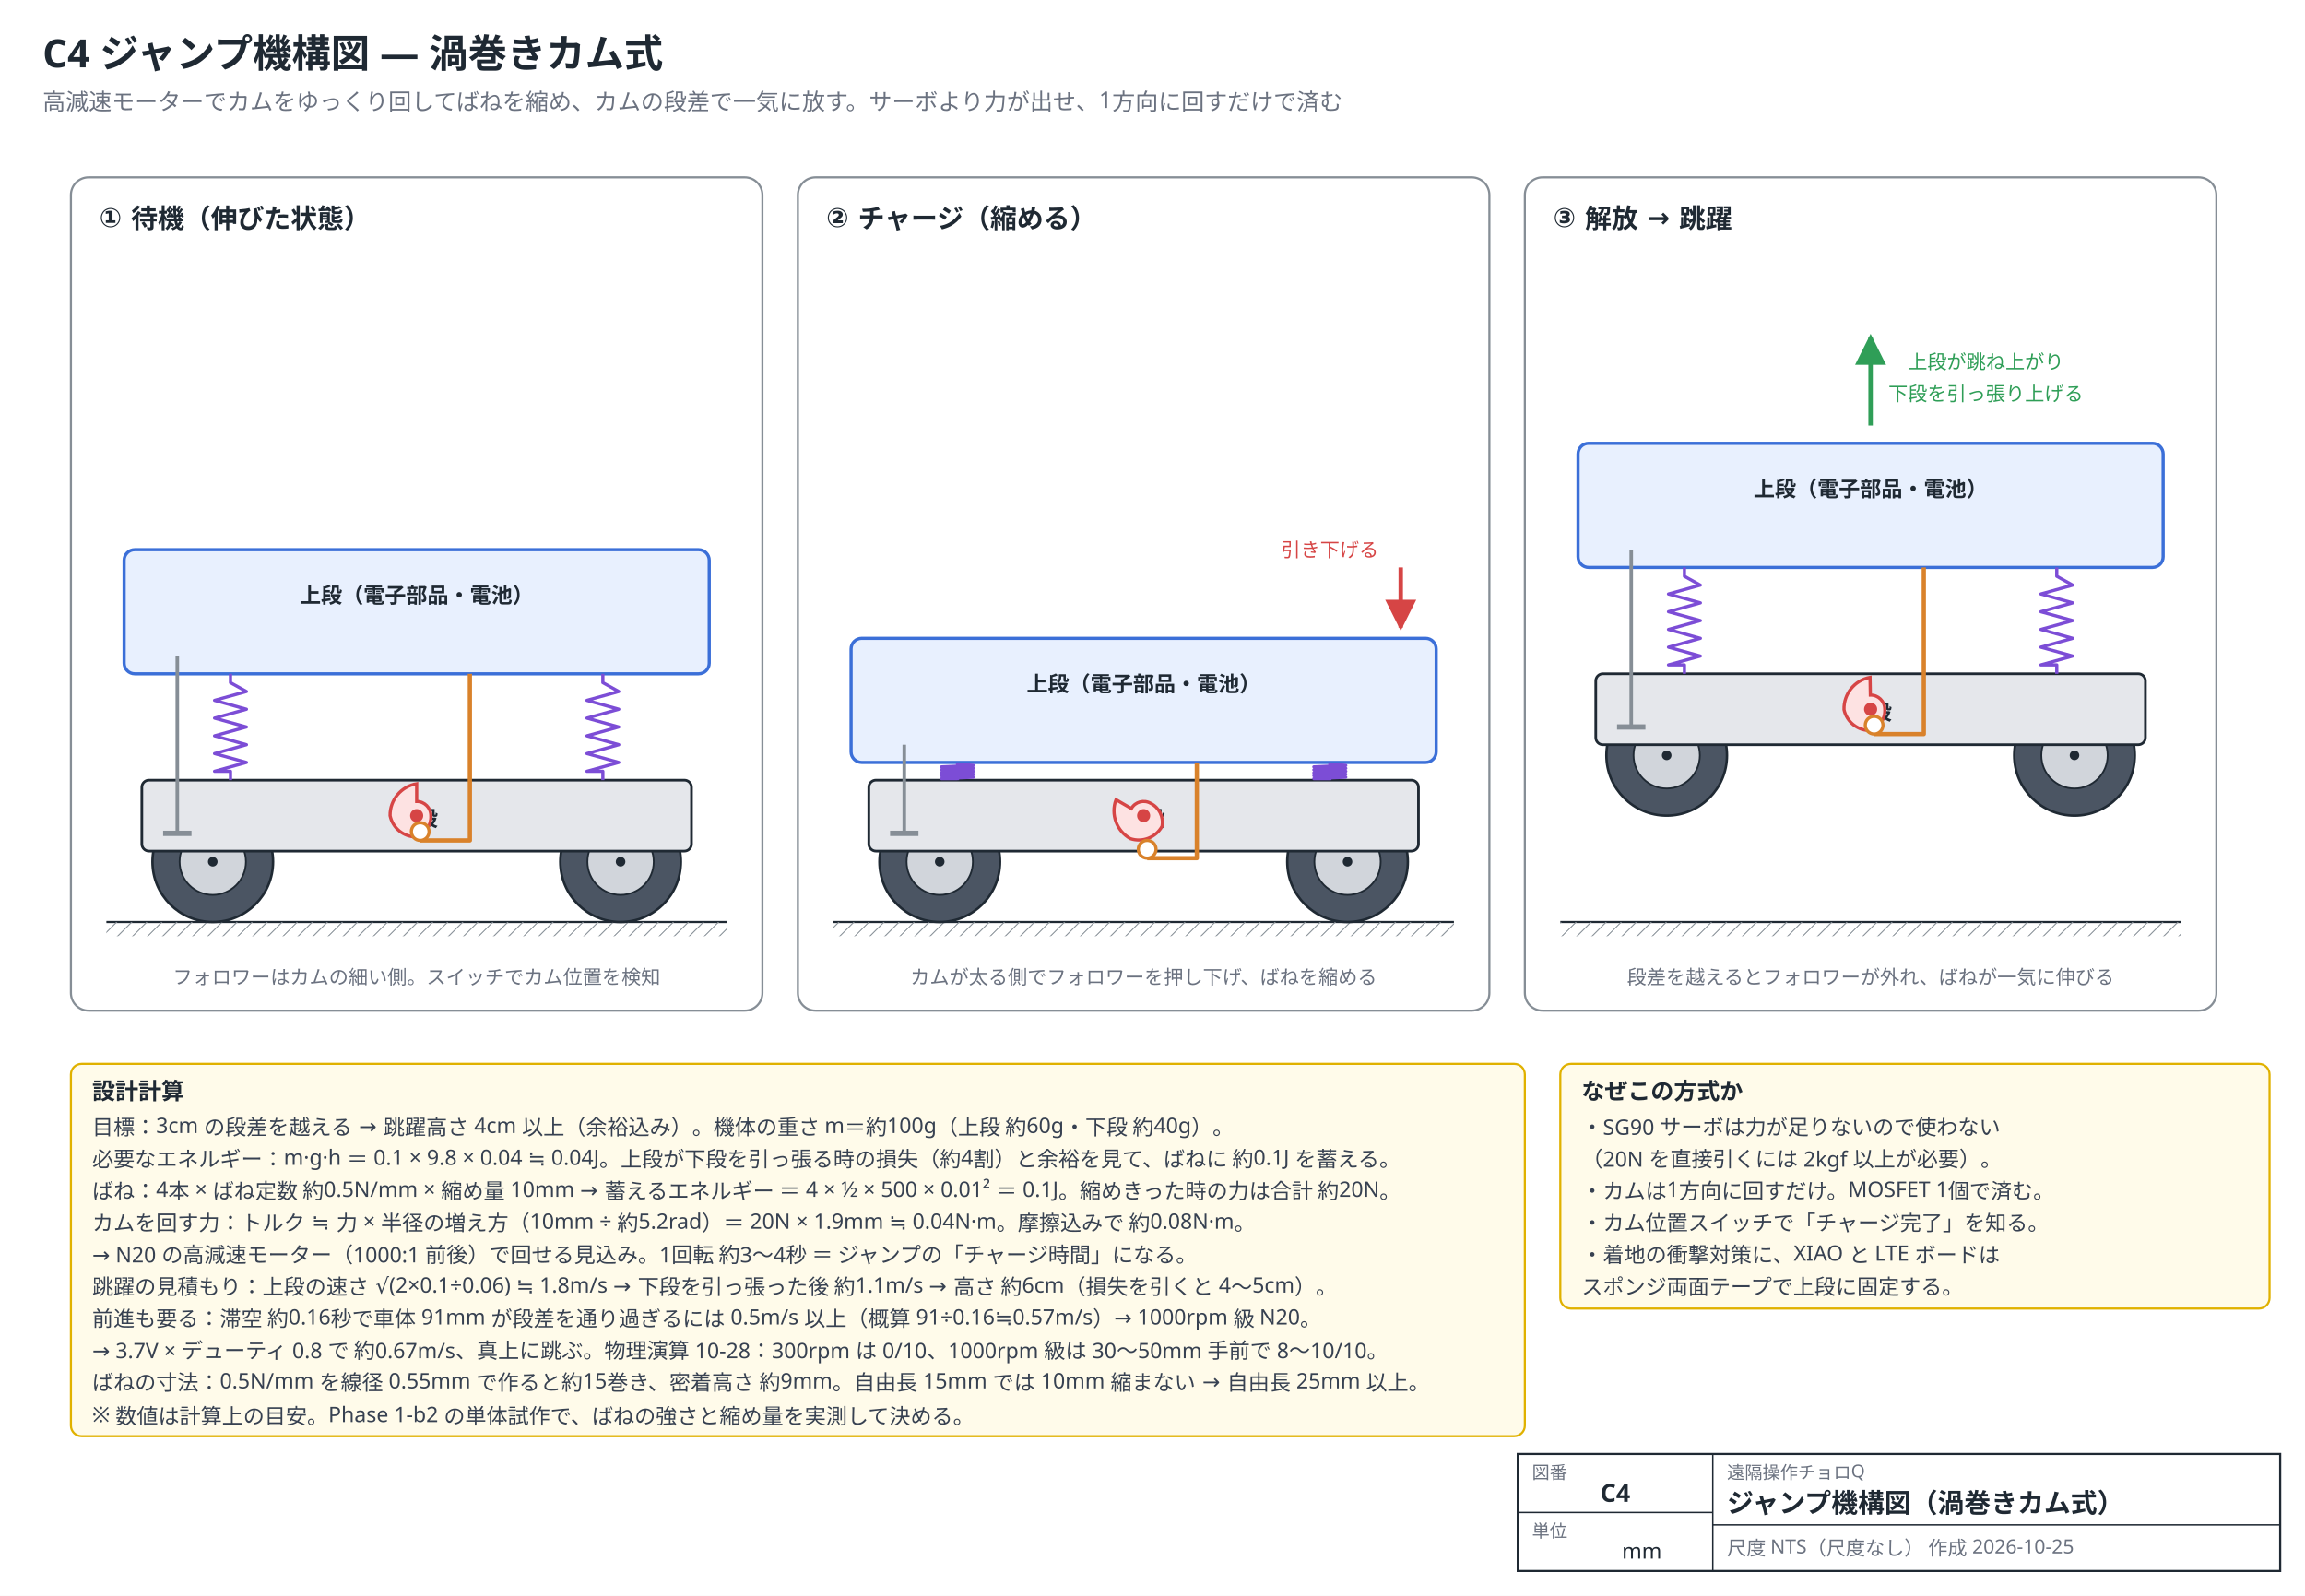
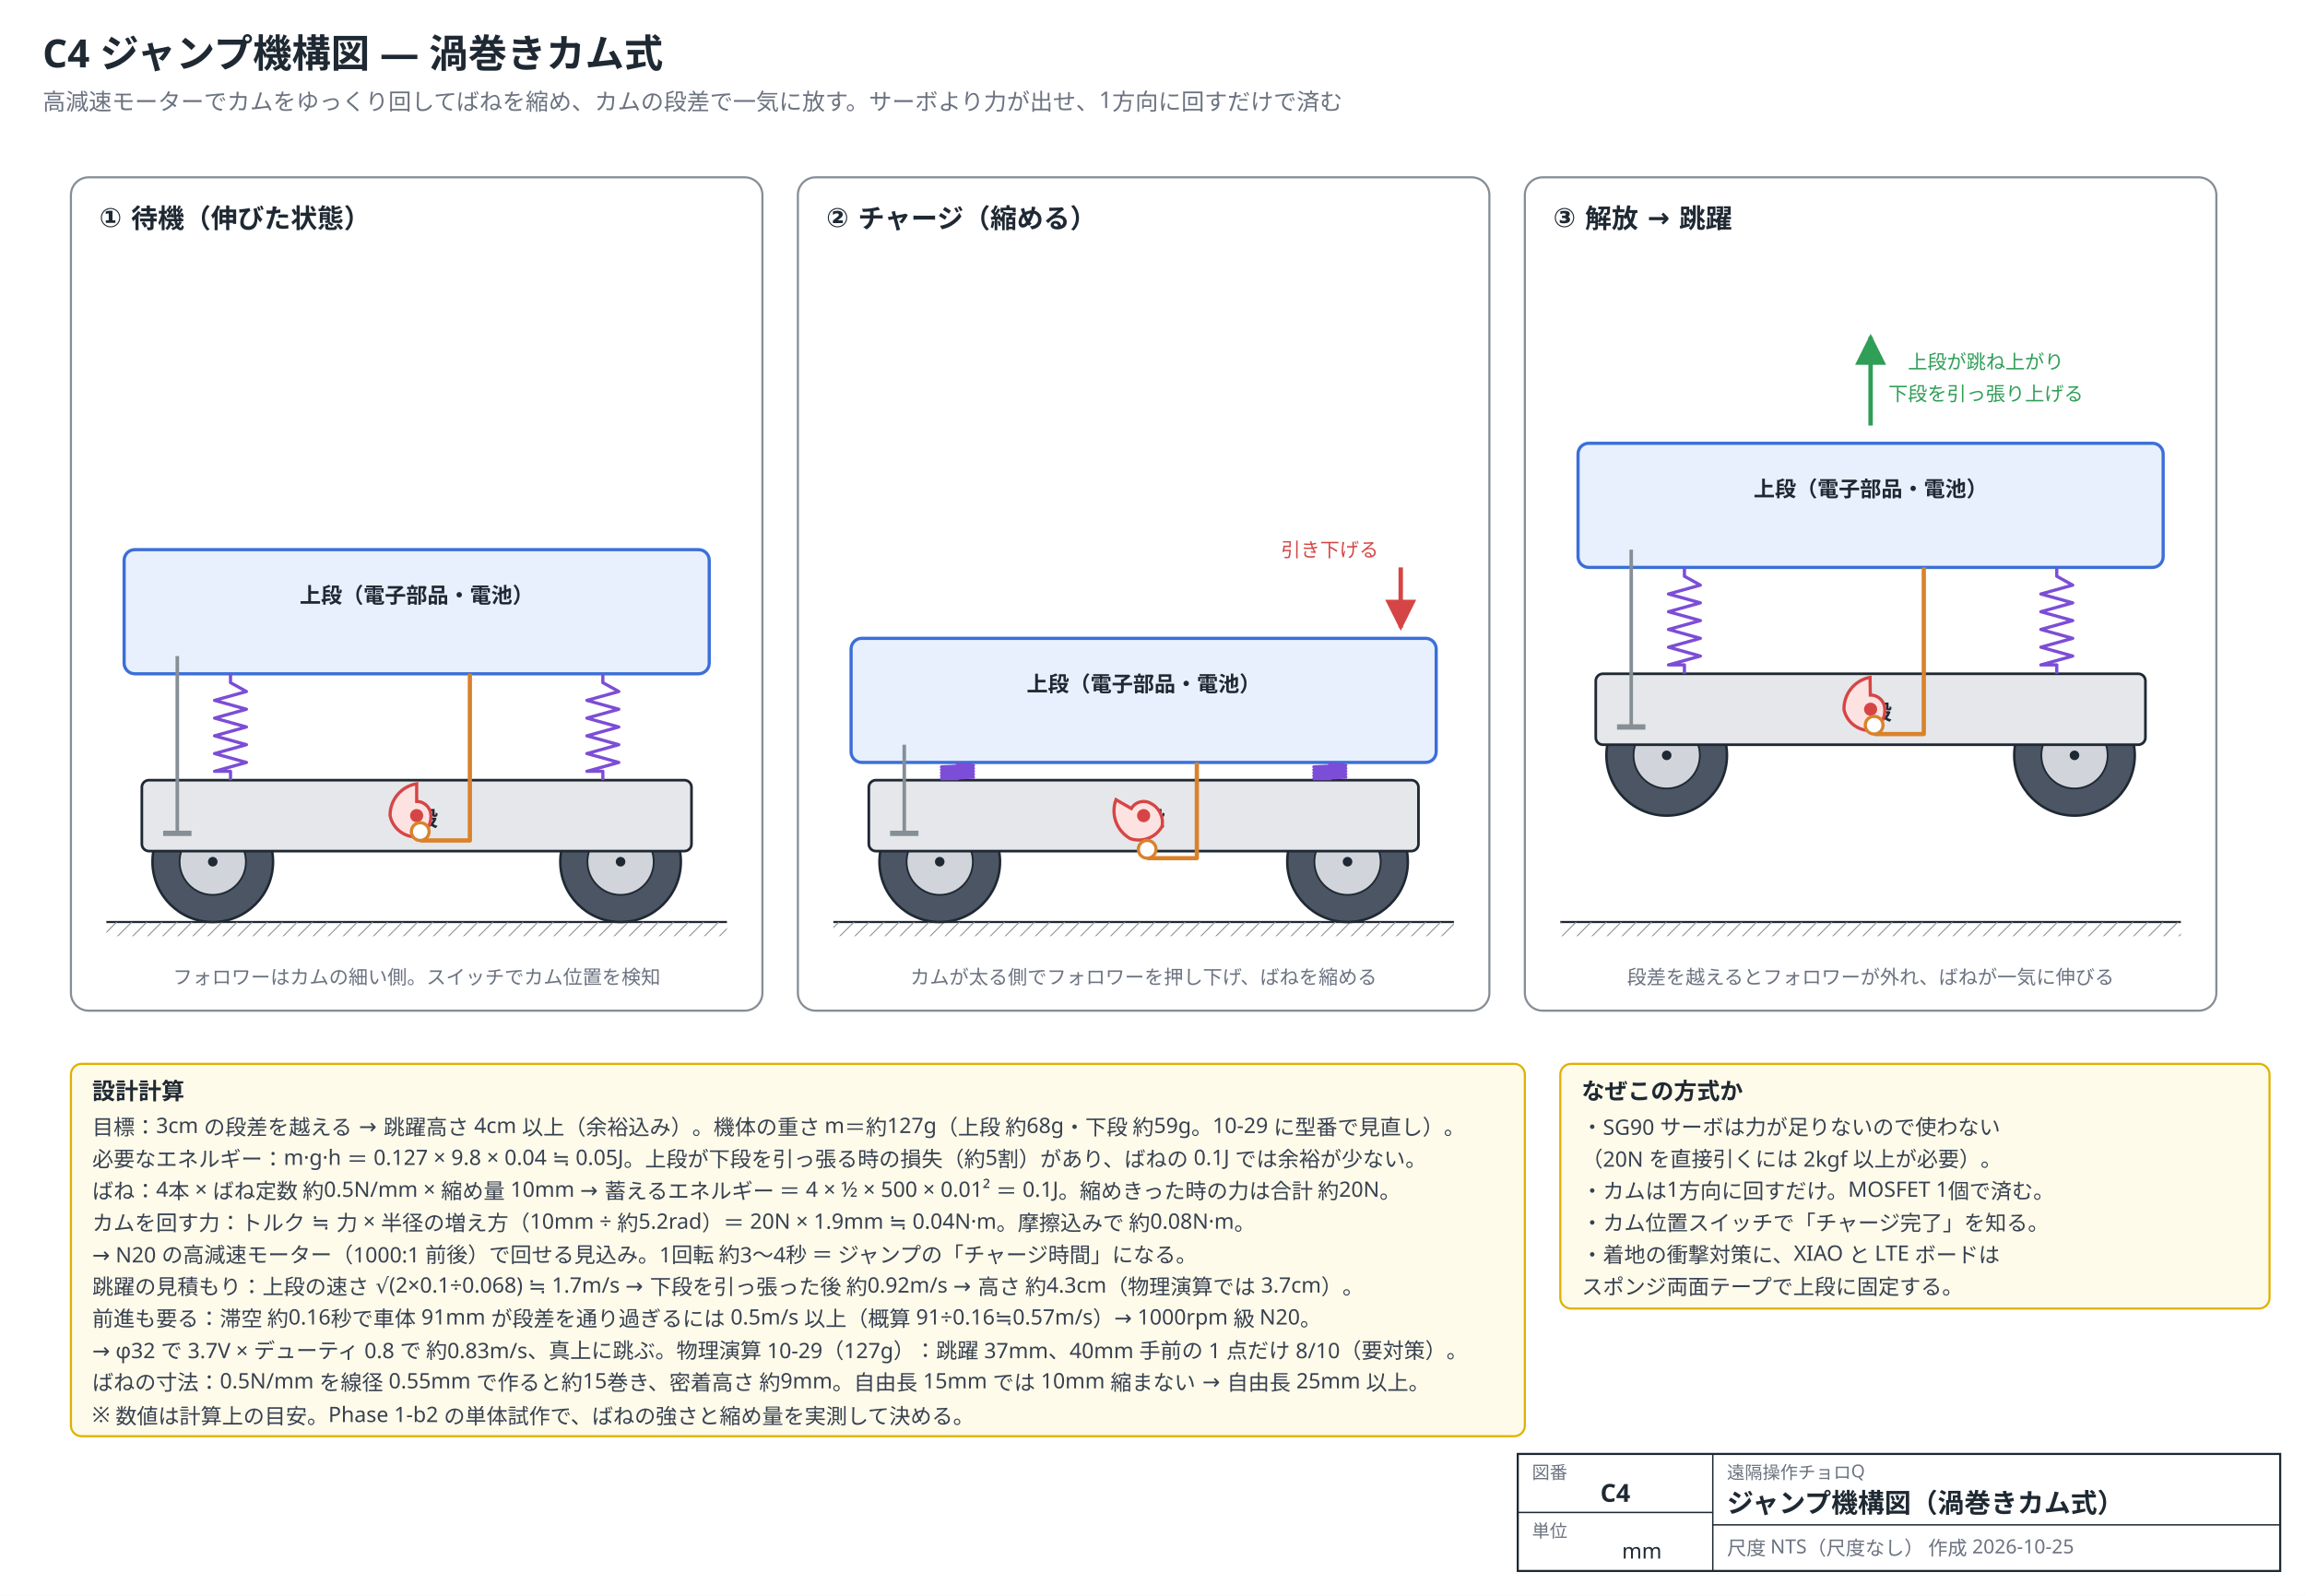
<svg xmlns="http://www.w3.org/2000/svg" width="1300" height="900" viewBox="0 0 1300 900" font-family="'Hiragino Sans','Hiragino Kaku Gothic ProN',sans-serif">
  <rect width="100%" height="100%" fill="#ffffff" />
  <defs>
    <marker id="arr" viewBox="0 0 10 10" refX="9" refY="5" markerWidth="7" markerHeight="7" orient="auto-start-reverse">
      <path d="M0,0 L10,5 L0,10 z" fill="#1f2933" />
    </marker>
    <marker id="arrb" viewBox="0 0 10 10" refX="9" refY="5" markerWidth="7" markerHeight="7" orient="auto-start-reverse">
      <path d="M0,0 L10,5 L0,10 z" fill="#3b6fd8" />
    </marker>
    <marker id="arro" viewBox="0 0 10 10" refX="9" refY="5" markerWidth="7" markerHeight="7" orient="auto-start-reverse">
      <path d="M0,0 L10,5 L0,10 z" fill="#d9822b" />
    </marker>
    <marker id="arrg" viewBox="0 0 10 10" refX="9" refY="5" markerWidth="7" markerHeight="7" orient="auto-start-reverse">
      <path d="M0,0 L10,5 L0,10 z" fill="#2f9e57" />
    </marker>
    <marker id="arrr" viewBox="0 0 10 10" refX="9" refY="5" markerWidth="7" markerHeight="7" orient="auto-start-reverse">
      <path d="M0,0 L10,5 L0,10 z" fill="#d64545" />
    </marker>
    <marker id="dim" viewBox="0 0 10 10" refX="10" refY="5" markerWidth="6" markerHeight="6" orient="auto-start-reverse">
      <path d="M0,1 L10,5 L0,9 z" fill="#6b7280" />
    </marker>
    <pattern id="hatch" width="6" height="6" patternUnits="userSpaceOnUse" patternTransform="rotate(45)">
      <line x1="0" y1="0" x2="0" y2="6" stroke="#868e96" stroke-width="1" />
    </pattern>
  </defs>
  <text x="24" y="38" font-size="22" text-anchor="start" font-weight="bold" fill="#1f2933">C4  ジャンプ機構図 ― 渦巻きカム式</text>
  <text x="24" y="62" font-size="13" text-anchor="start" font-weight="normal" fill="#6b7280">高減速モーターでカムをゆっくり回してばねを縮め、カムの段差で一気に放す。サーボより力が出せ、1方向に回すだけで済む</text>
  <rect x="40" y="100" width="390" height="470" rx="10" fill="#ffffff" stroke="#868e96" stroke-width="1.2" fill-opacity="1" />
  <text x="56" y="128" font-size="15" text-anchor="start" font-weight="bold" fill="#1f2933">① 待機（伸びた状態）</text>
  <line x1="60" y1="520" x2="410" y2="520" stroke="#1f2933" stroke-width="1.2" />
  <rect x="60" y="520" width="350" height="8" fill="url(#hatch)" />
  <circle cx="120" cy="486" r="34" fill="#4b5563" stroke="#1f2933" stroke-width="1.4" />
  <circle cx="120" cy="486" r="18.7" fill="#d1d5db" stroke="#1f2933" stroke-width="1" />
  <circle cx="120" cy="486" r="2.2" fill="#1f2933" stroke="#1f2933" stroke-width="1" />
  <circle cx="350" cy="486" r="34" fill="#4b5563" stroke="#1f2933" stroke-width="1.4" />
  <circle cx="350" cy="486" r="18.7" fill="#d1d5db" stroke="#1f2933" stroke-width="1" />
  <circle cx="350" cy="486" r="2.2" fill="#1f2933" stroke="#1f2933" stroke-width="1" />
  <rect x="80" y="440" width="310" height="40" rx="4" fill="#e5e7eb" stroke="#1f2933" stroke-width="1.5" fill-opacity="1" />
  <text x="235" y="466" font-size="12" text-anchor="middle" font-weight="bold" fill="#1f2933">下段</text>
  <rect x="70" y="310.0" width="330" height="70" rx="6" fill="#e8f0fe" stroke="#3b6fd8" stroke-width="1.8" fill-opacity="1" />
  <text x="235" y="340.0" font-size="12" text-anchor="middle" font-weight="bold" fill="#1f2933">上段（電子部品・電池）</text>
  <polyline points="130,380.0 130,385.0 139,390.0 121,395.0 139,400.0 121,405.0 139,410.0 121,415.0 139,420.0 121,425.0 139,430.0 121,435.0 130,435.0 130,440" fill="none" stroke="#7c4dd6" stroke-width="1.8" stroke-linejoin="round" />
  <polyline points="340,380.0 340,385.0 349,390.0 331,395.0 349,400.0 331,405.0 349,410.0 331,415.0 349,420.0 331,425.0 349,430.0 331,435.0 340,435.0 340,440" fill="none" stroke="#7c4dd6" stroke-width="1.8" stroke-linejoin="round" />
  <line x1="100" y1="370.0" x2="100" y2="470" stroke="#868e96" stroke-width="2" />
  <line x1="92" y1="470" x2="108" y2="470" stroke="#868e96" stroke-width="3" />
  <g transform="rotate(0 235 460)">
    <path d="M235,452 A8,8 0 0 1 243,460 A12,12 0 0 1 235,472 A15,15 0 0 1 220,460 A18,18 0 0 1 235,442 Z" fill="#fde2e2" stroke="#d64545" stroke-width="1.8" />
  </g>
  <circle cx="235" cy="460" r="3" fill="#d64545" stroke="#d64545" stroke-width="1.4" />
  <polyline points="265,380.0 265,474 237,474" fill="none" stroke="#d9822b" stroke-width="2.4" stroke-linejoin="round" />
  <circle cx="237" cy="469" r="5" fill="#fff" stroke="#d9822b" stroke-width="1.8" />
  <text x="235" y="555" font-size="11" text-anchor="middle" font-weight="normal" fill="#6b7280">フォロワーはカムの細い側。スイッチでカム位置を検知</text>
  <rect x="450" y="100" width="390" height="470" rx="10" fill="#ffffff" stroke="#868e96" stroke-width="1.2" fill-opacity="1" />
  <text x="466" y="128" font-size="15" text-anchor="start" font-weight="bold" fill="#1f2933">② チャージ（縮める）</text>
  <line x1="470" y1="520" x2="820" y2="520" stroke="#1f2933" stroke-width="1.2" />
  <rect x="470" y="520" width="350" height="8" fill="url(#hatch)" />
  <circle cx="530" cy="486" r="34" fill="#4b5563" stroke="#1f2933" stroke-width="1.4" />
  <circle cx="530" cy="486" r="18.7" fill="#d1d5db" stroke="#1f2933" stroke-width="1" />
  <circle cx="530" cy="486" r="2.2" fill="#1f2933" stroke="#1f2933" stroke-width="1" />
  <circle cx="760" cy="486" r="34" fill="#4b5563" stroke="#1f2933" stroke-width="1.4" />
  <circle cx="760" cy="486" r="18.7" fill="#d1d5db" stroke="#1f2933" stroke-width="1" />
  <circle cx="760" cy="486" r="2.2" fill="#1f2933" stroke="#1f2933" stroke-width="1" />
  <rect x="490" y="440" width="310" height="40" rx="4" fill="#e5e7eb" stroke="#1f2933" stroke-width="1.5" fill-opacity="1" />
  <text x="645" y="466" font-size="12" text-anchor="middle" font-weight="bold" fill="#1f2933">下段</text>
  <rect x="480" y="360.0" width="330" height="70" rx="6" fill="#e8f0fe" stroke="#3b6fd8" stroke-width="1.8" fill-opacity="1" />
  <text x="645" y="390.0" font-size="12" text-anchor="middle" font-weight="bold" fill="#1f2933">上段（電子部品・電池）</text>
  <polyline points="540,430.0 540,430.833 549,431.667 531,432.5 549,433.333 531,434.167 549,435 531,435.833 549,436.667 531,437.5 549,438.333 531,439.167 540,439.167 540,440" fill="none" stroke="#7c4dd6" stroke-width="1.8" stroke-linejoin="round" />
  <polyline points="750,430.0 750,430.833 759,431.667 741,432.5 759,433.333 741,434.167 759,435 741,435.833 759,436.667 741,437.5 759,438.333 741,439.167 750,439.167 750,440" fill="none" stroke="#7c4dd6" stroke-width="1.8" stroke-linejoin="round" />
  <line x1="510" y1="420.0" x2="510" y2="470" stroke="#868e96" stroke-width="2" />
  <line x1="502" y1="470" x2="518" y2="470" stroke="#868e96" stroke-width="3" />
  <g transform="rotate(300 645 460)">
    <path d="M645,452 A8,8 0 0 1 653,460 A12,12 0 0 1 645,472 A15,15 0 0 1 630,460 A18,18 0 0 1 645,442 Z" fill="#fde2e2" stroke="#d64545" stroke-width="1.8" />
  </g>
  <circle cx="645" cy="460" r="3" fill="#d64545" stroke="#d64545" stroke-width="1.4" />
  <polyline points="675,430.0 675,484 647,484" fill="none" stroke="#d9822b" stroke-width="2.4" stroke-linejoin="round" />
  <circle cx="647" cy="479" r="5" fill="#fff" stroke="#d9822b" stroke-width="1.8" />
  <line x1="790" y1="320.0" x2="790" y2="354.0" stroke="#d64545" stroke-width="2.5" marker-end="url(#arrr)" />
  <rect x="718.5" y="303.0" width="63" height="15.4" rx="3" fill="#ffffff" fill-opacity="0.95" />
  <text x="750" y="314.0" font-size="11" text-anchor="middle" font-weight="normal" fill="#d64545">引き下げる</text>
  <text x="645" y="555" font-size="11" text-anchor="middle" font-weight="normal" fill="#6b7280">カムが太る側でフォロワーを押し下げ、ばねを縮める</text>
  <rect x="860" y="100" width="390" height="470" rx="10" fill="#ffffff" stroke="#868e96" stroke-width="1.2" fill-opacity="1" />
  <text x="876" y="128" font-size="15" text-anchor="start" font-weight="bold" fill="#1f2933">③ 解放 → 跳躍</text>
  <line x1="880" y1="520" x2="1230" y2="520" stroke="#1f2933" stroke-width="1.2" />
  <rect x="880" y="520" width="350" height="8" fill="url(#hatch)" />
  <circle cx="940" cy="426" r="34" fill="#4b5563" stroke="#1f2933" stroke-width="1.4" />
  <circle cx="940" cy="426" r="18.7" fill="#d1d5db" stroke="#1f2933" stroke-width="1" />
  <circle cx="940" cy="426" r="2.2" fill="#1f2933" stroke="#1f2933" stroke-width="1" />
  <circle cx="1170" cy="426" r="34" fill="#4b5563" stroke="#1f2933" stroke-width="1.4" />
  <circle cx="1170" cy="426" r="18.7" fill="#d1d5db" stroke="#1f2933" stroke-width="1" />
  <circle cx="1170" cy="426" r="2.2" fill="#1f2933" stroke="#1f2933" stroke-width="1" />
  <rect x="900" y="380" width="310" height="40" rx="4" fill="#e5e7eb" stroke="#1f2933" stroke-width="1.5" fill-opacity="1" />
  <text x="1055" y="406" font-size="12" text-anchor="middle" font-weight="bold" fill="#1f2933">下段</text>
  <rect x="890" y="250" width="330" height="70" rx="6" fill="#e8f0fe" stroke="#3b6fd8" stroke-width="1.8" fill-opacity="1" />
  <text x="1055" y="280" font-size="12" text-anchor="middle" font-weight="bold" fill="#1f2933">上段（電子部品・電池）</text>
  <polyline points="950,320 950,325.0 959,330.0 941,335.0 959,340.0 941,345.0 959,350.0 941,355.0 959,360.0 941,365.0 959,370.0 941,375.0 950,375.0 950,380" fill="none" stroke="#7c4dd6" stroke-width="1.8" stroke-linejoin="round" />
  <polyline points="1160,320 1160,325.0 1169,330.0 1151,335.0 1169,340.0 1151,345.0 1169,350.0 1151,355.0 1169,360.0 1151,365.0 1169,370.0 1151,375.0 1160,375.0 1160,380" fill="none" stroke="#7c4dd6" stroke-width="1.8" stroke-linejoin="round" />
  <line x1="920" y1="310" x2="920" y2="410" stroke="#868e96" stroke-width="2" />
  <line x1="912" y1="410" x2="928" y2="410" stroke="#868e96" stroke-width="3" />
  <g transform="rotate(359 1055 400)">
    <path d="M1055,392 A8,8 0 0 1 1063,400 A12,12 0 0 1 1055,412 A15,15 0 0 1 1040,400 A18,18 0 0 1 1055,382 Z" fill="#fde2e2" stroke="#d64545" stroke-width="1.8" />
  </g>
  <circle cx="1055" cy="400" r="3" fill="#d64545" stroke="#d64545" stroke-width="1.4" />
  <polyline points="1085,320 1085,414 1057,414" fill="none" stroke="#d9822b" stroke-width="2.4" stroke-linejoin="round" />
  <circle cx="1057" cy="409" r="5" fill="#fff" stroke="#d9822b" stroke-width="1.8" />
  <line x1="1055" y1="240" x2="1055" y2="190" stroke="#2f9e57" stroke-width="2.5" marker-end="url(#arrg)" />
  <rect x="1072.0" y="197" width="96" height="15.4" rx="3" fill="#ffffff" fill-opacity="0.95" />
  <text x="1120" y="208" font-size="11" text-anchor="middle" font-weight="normal" fill="#2f9e57">上段が跳ね上がり</text>
  <rect x="1061.0" y="215" width="118" height="15.4" rx="3" fill="#ffffff" fill-opacity="0.95" />
  <text x="1120" y="226" font-size="11" text-anchor="middle" font-weight="normal" fill="#2f9e57">下段を引っ張り上げる</text>
  <text x="1055" y="555" font-size="11" text-anchor="middle" font-weight="normal" fill="#6b7280">段差を越えるとフォロワーが外れ、ばねが一気に伸びる</text>
  <rect x="40" y="600" width="820" height="210.0" rx="6" fill="#fffbea" stroke="#e0b100" stroke-width="1.2" fill-opacity="1" />
  <text x="52" y="620" font-size="13" text-anchor="start" font-weight="bold" fill="#1f2933">設計計算</text>
-   <text x="52" y="640.0" font-size="12" text-anchor="start" font-weight="normal" fill="#374151">目標：3cm の段差を越える → 跳躍高さ 4cm 以上（余裕込み）。機体の重さ m＝約100g（上段 約60g・下段 約40g）。</text>
-   <text x="52" y="658.0" font-size="12" text-anchor="start" font-weight="normal" fill="#374151">必要なエネルギー：m·g·h ＝ 0.1 × 9.8 × 0.04 ≒ 0.04J。上段が下段を引っ張る時の損失（約4割）と余裕を見て、ばねに 約0.1J を蓄える。</text>
+   <text x="52" y="640.0" font-size="12" text-anchor="start" font-weight="normal" fill="#374151">目標：3cm の段差を越える → 跳躍高さ 4cm 以上（余裕込み）。機体の重さ m＝約127g（上段 約68g・下段 約59g。10-29 に型番で見直し）。</text>
+   <text x="52" y="658.0" font-size="12" text-anchor="start" font-weight="normal" fill="#374151">必要なエネルギー：m·g·h ＝ 0.127 × 9.8 × 0.04 ≒ 0.05J。上段が下段を引っ張る時の損失（約5割）があり、ばねの 0.1J では余裕が少ない。</text>
  <text x="52" y="676.0" font-size="12" text-anchor="start" font-weight="normal" fill="#374151">ばね：4本 × ばね定数 約0.5N/mm × 縮め量 10mm → 蓄えるエネルギー ＝ 4 × ½ × 500 × 0.01² ＝ 0.1J。縮めきった時の力は合計 約20N。</text>
  <text x="52" y="694.0" font-size="12" text-anchor="start" font-weight="normal" fill="#374151">カムを回す力：トルク ≒ 力 × 半径の増え方（10mm ÷ 約5.2rad）＝ 20N × 1.9mm ≒ 0.04N·m。摩擦込みで 約0.08N·m。</text>
  <text x="52" y="712.0" font-size="12" text-anchor="start" font-weight="normal" fill="#374151">　→ N20 の高減速モーター（1000:1 前後）で回せる見込み。1回転 約3〜4秒 ＝ ジャンプの「チャージ時間」になる。</text>
-   <text x="52" y="730.0" font-size="12" text-anchor="start" font-weight="normal" fill="#374151">跳躍の見積もり：上段の速さ √(2×0.1÷0.06) ≒ 1.8m/s → 下段を引っ張った後 約1.1m/s → 高さ 約6cm（損失を引くと 4〜5cm）。</text>
+   <text x="52" y="730.0" font-size="12" text-anchor="start" font-weight="normal" fill="#374151">跳躍の見積もり：上段の速さ √(2×0.1÷0.068) ≒ 1.7m/s → 下段を引っ張った後 約0.92m/s → 高さ 約4.3cm（物理演算では 3.7cm）。</text>
  <text x="52" y="748.0" font-size="12" text-anchor="start" font-weight="normal" fill="#374151">前進も要る：滞空 約0.16秒で車体 91mm が段差を通り過ぎるには 0.5m/s 以上（概算 91÷0.16≒0.57m/s）→ 1000rpm 級 N20。</text>
-   <text x="52" y="766.0" font-size="12" text-anchor="start" font-weight="normal" fill="#374151">　→ 3.7V × デューティ 0.8 で 約0.67m/s、真上に跳ぶ。物理演算 10-28：300rpm は 0/10、1000rpm 級は 30〜50mm 手前で 8〜10/10。</text>
+   <text x="52" y="766.0" font-size="12" text-anchor="start" font-weight="normal" fill="#374151">　→ φ32 で 3.7V × デューティ 0.8 で 約0.83m/s、真上に跳ぶ。物理演算 10-29（127g）：跳躍 37mm、40mm 手前の 1 点だけ 8/10（要対策）。</text>
  <text x="52" y="784.0" font-size="12" text-anchor="start" font-weight="normal" fill="#374151">ばねの寸法：0.5N/mm を線径 0.55mm で作ると約15巻き、密着高さ 約9mm。自由長 15mm では 10mm 縮まない → 自由長 25mm 以上。</text>
  <text x="52" y="802.0" font-size="12" text-anchor="start" font-weight="normal" fill="#374151">※ 数値は計算上の目安。Phase 1-b2 の単体試作で、ばねの強さと縮め量を実測して決める。</text>
  <rect x="880" y="600" width="400" height="138.0" rx="6" fill="#fffbea" stroke="#e0b100" stroke-width="1.2" fill-opacity="1" />
  <text x="892" y="620" font-size="13" text-anchor="start" font-weight="bold" fill="#1f2933">なぜこの方式か</text>
  <text x="892" y="640.0" font-size="12" text-anchor="start" font-weight="normal" fill="#374151">・SG90 サーボは力が足りないので使わない</text>
  <text x="892" y="658.0" font-size="12" text-anchor="start" font-weight="normal" fill="#374151">  （20N を直接引くには 2kgf 以上が必要）。</text>
  <text x="892" y="676.0" font-size="12" text-anchor="start" font-weight="normal" fill="#374151">・カムは1方向に回すだけ。MOSFET 1個で済む。</text>
  <text x="892" y="694.0" font-size="12" text-anchor="start" font-weight="normal" fill="#374151">・カム位置スイッチで「チャージ完了」を知る。</text>
  <text x="892" y="712.0" font-size="12" text-anchor="start" font-weight="normal" fill="#374151">・着地の衝撃対策に、XIAO と LTE ボードは</text>
  <text x="892" y="730.0" font-size="12" text-anchor="start" font-weight="normal" fill="#374151">  スポンジ両面テープで上段に固定する。</text>
  <rect x="856" y="820" width="430" height="66" rx="0" fill="#fff" stroke="#1f2933" stroke-width="1.2" fill-opacity="1" />
  <line x1="966" y1="820" x2="966" y2="886" stroke="#1f2933" stroke-width="0.8" />
  <line x1="856" y1="853" x2="966" y2="853" stroke="#1f2933" stroke-width="0.8" />
  <line x1="966" y1="860" x2="1286" y2="860" stroke="#1f2933" stroke-width="0.8" />
  <text x="864" y="834" font-size="10" text-anchor="start" font-weight="normal" fill="#6b7280">図番</text>
  <text x="911" y="847" font-size="14" text-anchor="middle" font-weight="bold" fill="#1f2933">C4</text>
  <text x="864" y="867" font-size="10" text-anchor="start" font-weight="normal" fill="#6b7280">単位</text>
  <text x="926" y="879" font-size="12" text-anchor="middle" font-weight="normal" fill="#1f2933">mm</text>
  <text x="974" y="834" font-size="10" text-anchor="start" font-weight="normal" fill="#6b7280">遠隔操作チョロQ</text>
  <text x="974" y="853" font-size="15" text-anchor="start" font-weight="bold" fill="#1f2933">ジャンプ機構図（渦巻きカム式）</text>
  <text x="974" y="877" font-size="11" text-anchor="start" font-weight="normal" fill="#6b7280">尺度 NTS（尺度なし）   作成 2026-10-25</text>
</svg>
